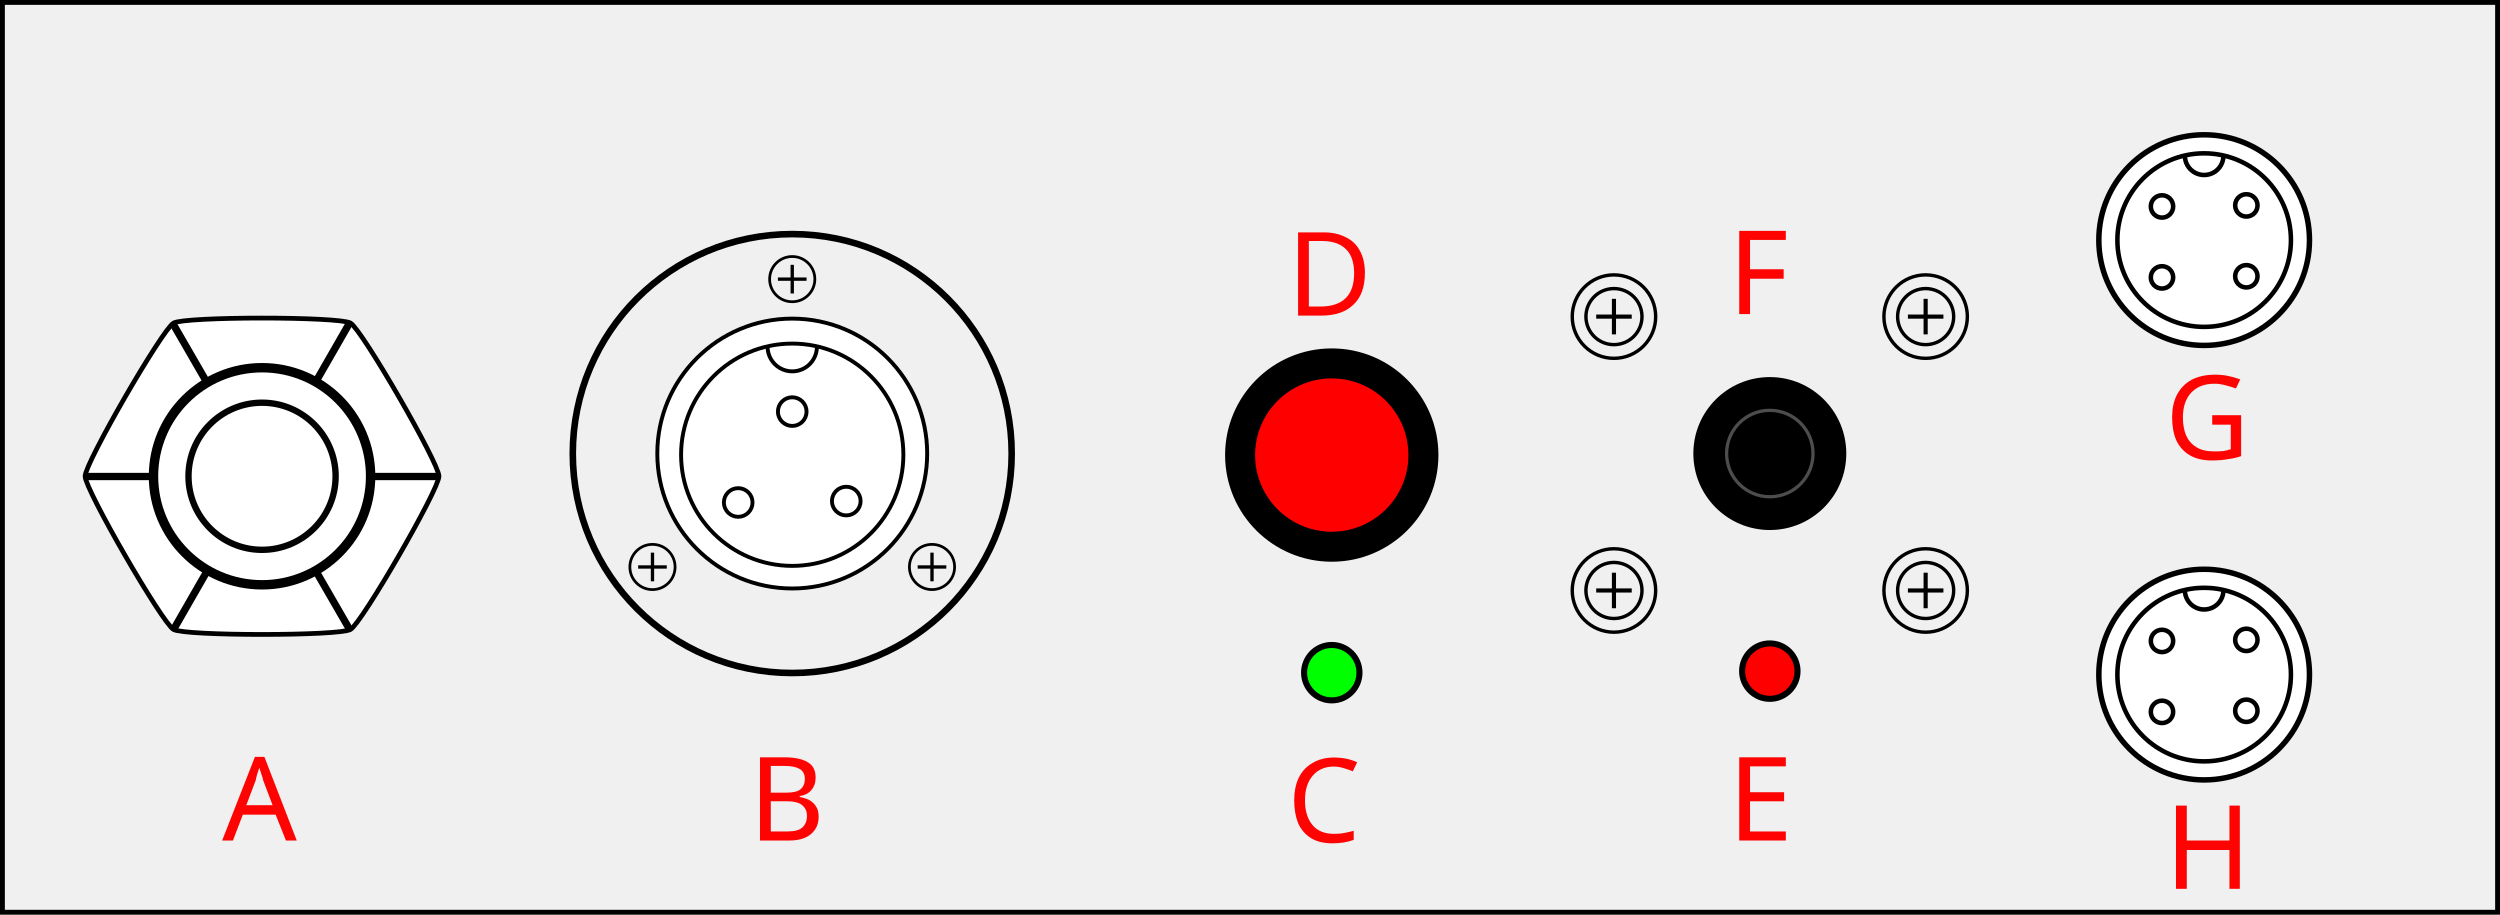
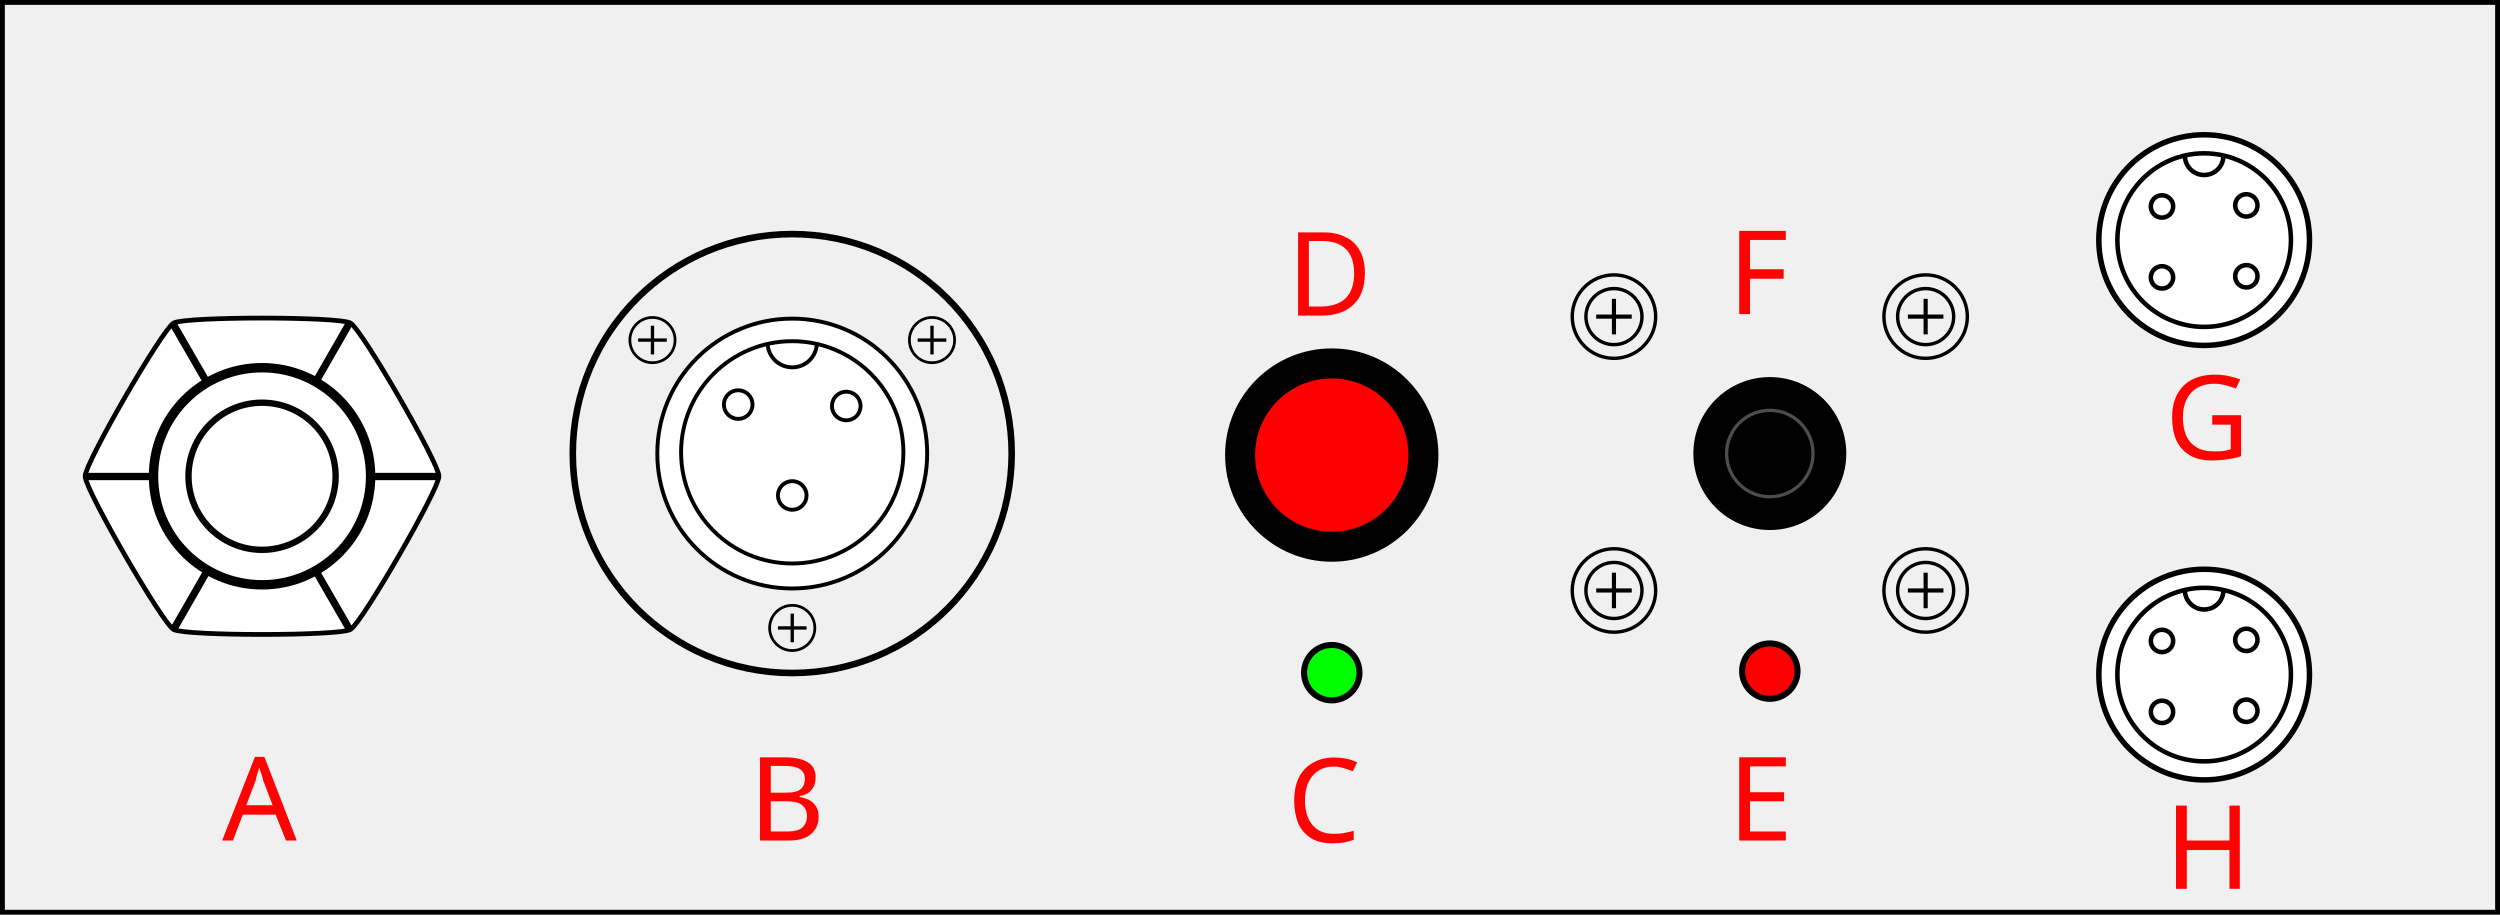
<svg xmlns="http://www.w3.org/2000/svg" width="90.601mm" height="33.148mm" viewBox="0 0 90.601 33.148" version="1.1" id="svg8">
  <defs id="defs2" />
  <g id="layer1" transform="translate(-1.1750311e-4,-1.1750311e-4)">
    <rect style="fill:none;fill-rule:evenodd;stroke:#000000;stroke-width:0.176;stroke-miterlimit:4;stroke-dasharray:none" id="rect10" width="90.425" height="32.972" x="0.088" y="0.088" />
    <g id="g1696" transform="translate(1.5875)">
      <g id="g979-3" transform="matrix(1.328631,0,0,1.328631,-18.81748,-18.54207)">
        <circle style="fill:#ffffff;stroke:#000000;stroke-width:0.15;stroke-miterlimit:4;stroke-dasharray:none" id="path62-8" cx="73.09" cy="20.505" r="2.873" />
        <circle style="fill:#ffffff;stroke:#000000;stroke-width:0.124;stroke-miterlimit:4;stroke-dasharray:none" id="path62-9-9" cx="73.09" cy="20.505" r="2.367" />
        <path style="fill:none;stroke:#000000;stroke-width:0.124;stroke-miterlimit:4;stroke-dasharray:none" id="path919-4" d="m 73.616,18.204 a 0.526,0.526 0 0 1 -0.263,0.455 0.526,0.526 0 0 1 -0.526,0 0.526,0.526 0 0 1 -0.263,-0.455" />
        <g id="g968-9" transform="translate(0.1317978,-0.2869537)">
          <circle style="fill:none;stroke:#000000;stroke-width:0.124;stroke-miterlimit:4;stroke-dasharray:none" id="path927-4" cx="71.808" cy="19.874" r="0.305" />
          <circle style="fill:none;stroke:#000000;stroke-width:0.124;stroke-miterlimit:4;stroke-dasharray:none" id="path927-5-9" cx="74.109" cy="19.845" r="0.305" />
        </g>
        <g id="g964-4" transform="translate(0.03365326,0.04176085)">
          <circle style="fill:none;stroke:#000000;stroke-width:0.124;stroke-miterlimit:4;stroke-dasharray:none" id="path927-6-6" cx="71.906" cy="21.48" r="0.305" />
          <circle style="fill:none;stroke:#000000;stroke-width:0.124;stroke-miterlimit:4;stroke-dasharray:none" id="path927-5-3-8" cx="74.207" cy="21.45" r="0.305" />
        </g>
      </g>
      <g id="g979-3-1" transform="matrix(1.328631,0,0,1.328631,-18.81748,-2.79612)">
        <circle style="fill:#ffffff;stroke:#000000;stroke-width:0.15;stroke-miterlimit:4;stroke-dasharray:none" id="path62-8-9" cx="73.09" cy="20.505" r="2.873" />
        <circle style="fill:#ffffff;stroke:#000000;stroke-width:0.124;stroke-miterlimit:4;stroke-dasharray:none" id="path62-9-9-4" cx="73.09" cy="20.505" r="2.367" />
        <path style="fill:none;stroke:#000000;stroke-width:0.124;stroke-miterlimit:4;stroke-dasharray:none" id="path919-4-0" d="m 73.616,18.204 a 0.526,0.526 0 0 1 -0.263,0.455 0.526,0.526 0 0 1 -0.526,0 0.526,0.526 0 0 1 -0.263,-0.455" />
        <g id="g968-9-4" transform="translate(0.1317978,-0.2869537)">
          <circle style="fill:none;stroke:#000000;stroke-width:0.124;stroke-miterlimit:4;stroke-dasharray:none" id="path927-4-4" cx="71.808" cy="19.874" r="0.305" />
          <circle style="fill:none;stroke:#000000;stroke-width:0.124;stroke-miterlimit:4;stroke-dasharray:none" id="path927-5-9-1" cx="74.109" cy="19.845" r="0.305" />
        </g>
        <g id="g964-4-2" transform="translate(0.03365326,0.04176085)">
          <circle style="fill:none;stroke:#000000;stroke-width:0.124;stroke-miterlimit:4;stroke-dasharray:none" id="path927-6-6-4" cx="71.906" cy="21.48" r="0.305" />
          <circle style="fill:none;stroke:#000000;stroke-width:0.124;stroke-miterlimit:4;stroke-dasharray:none" id="path927-5-3-8-7" cx="74.207" cy="21.45" r="0.305" />
        </g>
      </g>
    </g>
-     <circle style="fill:#ffffff;stroke:#000000;stroke-width:0.142;stroke-miterlimit:4;stroke-dasharray:none" id="path62-8-2" cx="28.711" cy="16.437" r="4.89" />
-     <circle style="fill:#ffffff;stroke:#000000;stroke-width:0.142;stroke-miterlimit:4;stroke-dasharray:none" id="path62-9-9-1" cx="28.711" cy="16.48" r="4.028" />
-     <path style="fill:none;stroke:#000000;stroke-width:0.142;stroke-miterlimit:4;stroke-dasharray:none" id="path919-4-9" d="m 29.606,12.564 a 0.895,0.895 0 0 1 -0.447,0.775 0.895,0.895 0 0 1 -0.895,0 0.895,0.895 0 0 1 -0.447,-0.775" />
-     <circle style="fill:none;stroke:#000000;stroke-width:0.142;stroke-miterlimit:4;stroke-dasharray:none" id="path927-4-6" cx="28.711" cy="14.917" r="0.519" />
-     <g id="g964-4-8" transform="matrix(1.702008,0,0,1.702008,-95.63154,-18.34875)" style="stroke-width:0.083;stroke-miterlimit:4;stroke-dasharray:none">
+     <circle style="fill:#ffffff;stroke:#000000;stroke-width:0.142;stroke-miterlimit:4;stroke-dasharray:none" id="path62-8-2" cx="28.711" cy="-16.437" r="4.89" transform="scale(1,-1)" />
+     <circle style="fill:#ffffff;stroke:#000000;stroke-width:0.142;stroke-miterlimit:4;stroke-dasharray:none" id="path62-9-9-1" cx="28.711" cy="-16.393" r="4.028" transform="scale(1,-1)" />
+     <path style="fill:none;stroke:#000000;stroke-width:0.142;stroke-miterlimit:4;stroke-dasharray:none" id="path919-4-9" d="m -27.817,12.419 a 0.895,0.895 0 0 1 -0.447,0.775 0.895,0.895 0 0 1 -0.895,0 0.895,0.895 0 0 1 -0.447,-0.775" transform="scale(-1,1)" />
+     <circle style="fill:none;stroke:#000000;stroke-width:0.142;stroke-miterlimit:4;stroke-dasharray:none" id="path927-4-6" cx="28.711" cy="-17.956" r="0.519" transform="scale(1,-1)" />
+     <g id="g964-4-8" transform="matrix(1.702008,0,0,-1.702008,-95.63154,51.22178)" style="stroke-width:0.083;stroke-miterlimit:4;stroke-dasharray:none">
      <circle style="fill:none;stroke:#000000;stroke-width:0.083;stroke-miterlimit:4;stroke-dasharray:none" id="path927-6-6-5" cx="71.906" cy="21.48" r="0.305" />
      <circle style="fill:none;stroke:#000000;stroke-width:0.083;stroke-miterlimit:4;stroke-dasharray:none" id="path927-5-3-8-3" cx="74.207" cy="21.45" r="0.305" />
    </g>
-     <circle style="fill:none;stroke:#000000;stroke-width:0.239;stroke-miterlimit:4;stroke-dasharray:none" id="path1467" cx="28.711" cy="16.437" r="7.953" />
-     <g id="g1599" transform="matrix(0.8064305,0,0,0.8064305,8.39705,5.99921)">
+     <circle style="fill:none;stroke:#000000;stroke-width:0.239;stroke-miterlimit:4;stroke-dasharray:none" id="path1467" cx="28.711" cy="-16.437" r="7.953" transform="scale(1,-1)" />
+     <g id="g1599" transform="matrix(0.8064305,0,0,-0.8064305,8.39705,26.87382)">
      <g id="g1513" transform="translate(14.90028,-2.645833)">
        <circle style="fill:none;stroke:#000000;stroke-width:0.124;stroke-miterlimit:4;stroke-dasharray:none" id="path1111-44-7" cx="10.29" cy="7.751" r="1.016" />
        <path style="fill:none;stroke:#000000;stroke-width:0.15;stroke-linecap:butt;stroke-linejoin:miter;stroke-miterlimit:4;stroke-dasharray:none;stroke-opacity:1" d="M 10.29,7.107 V 8.395" id="path1115-2-2" />
        <path style="fill:none;stroke:#000000;stroke-width:0.15;stroke-linecap:butt;stroke-linejoin:miter;stroke-miterlimit:4;stroke-dasharray:none;stroke-opacity:1" d="m 9.646,7.751 h 1.287" id="path1156-6-1" />
      </g>
      <g id="g1513-0" transform="translate(21.18111,10.28988)">
        <circle style="fill:none;stroke:#000000;stroke-width:0.124;stroke-miterlimit:4;stroke-dasharray:none" id="path1111-44-7-7" cx="10.29" cy="7.751" r="1.016" />
        <path style="fill:none;stroke:#000000;stroke-width:0.15;stroke-linecap:butt;stroke-linejoin:miter;stroke-miterlimit:4;stroke-dasharray:none;stroke-opacity:1" d="M 10.29,7.107 V 8.395" id="path1115-2-2-7" />
        <path style="fill:none;stroke:#000000;stroke-width:0.15;stroke-linecap:butt;stroke-linejoin:miter;stroke-miterlimit:4;stroke-dasharray:none;stroke-opacity:1" d="m 9.646,7.751 h 1.287" id="path1156-6-1-0" />
      </g>
      <g id="g1513-2" transform="translate(8.619441,10.28988)">
        <circle style="fill:none;stroke:#000000;stroke-width:0.124;stroke-miterlimit:4;stroke-dasharray:none" id="path1111-44-7-9" cx="10.29" cy="7.751" r="1.016" />
        <path style="fill:none;stroke:#000000;stroke-width:0.15;stroke-linecap:butt;stroke-linejoin:miter;stroke-miterlimit:4;stroke-dasharray:none;stroke-opacity:1" d="M 10.29,7.107 V 8.395" id="path1115-2-2-3" />
        <path style="fill:none;stroke:#000000;stroke-width:0.15;stroke-linecap:butt;stroke-linejoin:miter;stroke-miterlimit:4;stroke-dasharray:none;stroke-opacity:1" d="m 9.646,7.751 h 1.287" id="path1156-6-1-6" />
      </g>
    </g>
    <path style="fill:#ffffff;stroke:#000000;stroke-width:0.172;stroke-miterlimit:4;stroke-dasharray:none" id="path2035" d="M 6.29,22.813 C 5.874,22.573 3.084,17.741 3.084,17.26 c 0,-0.481 2.79,-5.313 3.206,-5.553 0.416,-0.24 5.996,-0.24 6.412,0 0.416,0.24 3.206,5.072 3.206,5.553 0,0.481 -2.79,5.313 -3.206,5.553 -0.416,0.24 -5.996,0.24 -6.412,0 z" />
    <path style="fill:none;stroke:#000000;stroke-width:0.265px;stroke-linecap:butt;stroke-linejoin:miter;stroke-opacity:1" d="M 6.26,11.717 12.662,22.797" id="path2054" />
    <path style="fill:none;stroke:#000000;stroke-width:0.265px;stroke-linecap:butt;stroke-linejoin:miter;stroke-opacity:1" d="M 6.29,22.813 12.662,11.717" id="path2056" />
    <path style="fill:none;stroke:#000000;stroke-width:0.265px;stroke-linecap:butt;stroke-linejoin:miter;stroke-opacity:1" d="M 3.047,17.269 H 15.875" id="path2058" />
    <circle style="fill:#ffffff;stroke:#000000;stroke-width:0.341;stroke-miterlimit:4;stroke-dasharray:none" id="path2037-0" cx="9.497" cy="17.26" r="3.934" />
    <circle style="opacity:0.987;fill:#ffffff;stroke:#000000;stroke-width:0.231;stroke-miterlimit:4;stroke-dasharray:none" id="path2037" cx="9.497" cy="17.26" r="2.666" />
    <text xml:space="preserve" style="font-style:normal;font-weight:normal;font-size:4.233px;line-height:1.25;font-family:sans-serif;opacity:0.987;fill:#000000;fill-opacity:1;stroke:none;stroke-width:0.265" x="8.05" y="30.458" id="text2086">
      <tspan id="tspan2084" x="8.05" y="30.458" style="font-size:4.233px;fill:#ff0000;stroke-width:0.265">A</tspan>
    </text>
    <text xml:space="preserve" style="font-style:normal;font-weight:normal;font-size:4.233px;line-height:1.25;font-family:sans-serif;opacity:0.987;fill:#000000;fill-opacity:1;stroke:none;stroke-width:0.265" x="27.137" y="30.458" id="text2086-3">
      <tspan id="tspan2084-0" x="27.137" y="30.458" style="font-size:4.233px;fill:#ff0000;stroke-width:0.265">B</tspan>
    </text>
    <circle style="opacity:0.999;fill:#ff0000;stroke:#000000;stroke-width:0.22;stroke-miterlimit:4;stroke-dasharray:none" id="path35-6" cx="64.139" cy="24.322" r="1.004" />
    <circle style="fill:#000000;stroke:#000000;stroke-width:0.343" id="path52" cx="64.139" cy="16.437" r="2.6" />
    <g id="g1201" transform="translate(16.33244,2.740845)">
      <g id="g1162" transform="translate(3.274052,2.071339)">
        <circle style="fill:none;stroke:#000000;stroke-width:0.124;stroke-miterlimit:4;stroke-dasharray:none" id="path1111" cx="38.884" cy="6.662" r="1.016" />
        <circle style="fill:none;stroke:#000000;stroke-width:0.124;stroke-miterlimit:4;stroke-dasharray:none" id="path1113" cx="38.884" cy="6.662" r="1.512" />
        <path style="fill:none;stroke:#000000;stroke-width:0.15;stroke-linecap:butt;stroke-linejoin:miter;stroke-miterlimit:4;stroke-dasharray:none;stroke-opacity:1" d="M 38.884,6.018 V 7.306" id="path1115" />
        <path style="fill:none;stroke:#000000;stroke-width:0.15;stroke-linecap:butt;stroke-linejoin:miter;stroke-miterlimit:4;stroke-dasharray:none;stroke-opacity:1" d="m 38.241,6.662 h 1.287" id="path1156" />
      </g>
      <g id="g1162-4" transform="translate(14.5696,2.071339)">
        <circle style="fill:none;stroke:#000000;stroke-width:0.124;stroke-miterlimit:4;stroke-dasharray:none" id="path1111-4" cx="38.884" cy="6.662" r="1.016" />
        <circle style="fill:none;stroke:#000000;stroke-width:0.124;stroke-miterlimit:4;stroke-dasharray:none" id="path1113-5" cx="38.884" cy="6.662" r="1.512" />
        <path style="fill:none;stroke:#000000;stroke-width:0.15;stroke-linecap:butt;stroke-linejoin:miter;stroke-miterlimit:4;stroke-dasharray:none;stroke-opacity:1" d="M 38.884,6.018 V 7.306" id="path1115-3" />
        <path style="fill:none;stroke:#000000;stroke-width:0.15;stroke-linecap:butt;stroke-linejoin:miter;stroke-miterlimit:4;stroke-dasharray:none;stroke-opacity:1" d="m 38.241,6.662 h 1.287" id="path1156-5" />
      </g>
    </g>
    <g id="g1162-7" transform="translate(19.60649,14.73718)">
      <circle style="fill:none;stroke:#000000;stroke-width:0.124;stroke-miterlimit:4;stroke-dasharray:none" id="path1111-44" cx="38.884" cy="6.662" r="1.016" />
      <circle style="fill:none;stroke:#000000;stroke-width:0.124;stroke-miterlimit:4;stroke-dasharray:none" id="path1113-9" cx="38.884" cy="6.662" r="1.512" />
      <path style="fill:none;stroke:#000000;stroke-width:0.15;stroke-linecap:butt;stroke-linejoin:miter;stroke-miterlimit:4;stroke-dasharray:none;stroke-opacity:1" d="M 38.884,6.018 V 7.306" id="path1115-2" />
      <path style="fill:none;stroke:#000000;stroke-width:0.15;stroke-linecap:butt;stroke-linejoin:miter;stroke-miterlimit:4;stroke-dasharray:none;stroke-opacity:1" d="m 38.241,6.662 h 1.287" id="path1156-6" />
    </g>
    <g id="g1162-4-0" transform="translate(30.90205,14.73718)">
      <circle style="fill:none;stroke:#000000;stroke-width:0.124;stroke-miterlimit:4;stroke-dasharray:none" id="path1111-4-9" cx="38.884" cy="6.662" r="1.016" />
      <circle style="fill:none;stroke:#000000;stroke-width:0.124;stroke-miterlimit:4;stroke-dasharray:none" id="path1113-5-3" cx="38.884" cy="6.662" r="1.512" />
      <path style="fill:none;stroke:#000000;stroke-width:0.15;stroke-linecap:butt;stroke-linejoin:miter;stroke-miterlimit:4;stroke-dasharray:none;stroke-opacity:1" d="M 38.884,6.018 V 7.306" id="path1115-3-6" />
      <path style="fill:none;stroke:#000000;stroke-width:0.15;stroke-linecap:butt;stroke-linejoin:miter;stroke-miterlimit:4;stroke-dasharray:none;stroke-opacity:1" d="m 38.241,6.662 h 1.287" id="path1156-5-6" />
    </g>
    <circle style="fill:#000000;stroke:#4d4d4d;stroke-width:0.119;stroke-miterlimit:4;stroke-dasharray:none" id="path1273" cx="64.139" cy="16.437" r="1.566" />
    <text xml:space="preserve" style="font-style:normal;font-weight:normal;font-size:4.233px;line-height:1.25;font-family:sans-serif;opacity:0.987;fill:#000000;fill-opacity:1;stroke:none;stroke-width:0.265" x="62.624" y="30.458" id="text2086-3-7">
      <tspan id="tspan2084-0-2" x="62.624" y="30.458" style="font-size:4.233px;fill:#ff0000;stroke-width:0.265">E</tspan>
    </text>
    <text xml:space="preserve" style="font-style:normal;font-weight:normal;font-size:4.233px;line-height:1.25;font-family:sans-serif;opacity:0.987;fill:#000000;fill-opacity:1;stroke:none;stroke-width:0.265" x="62.624" y="11.385" id="text2086-3-7-1">
      <tspan id="tspan2084-0-2-5" x="62.624" y="11.385" style="font-size:4.233px;fill:#ff0000;stroke-width:0.265">F</tspan>
    </text>
    <g id="g31" transform="translate(-22.58335,-174.74)">
      <circle style="fill:#000000;stroke:#000000;stroke-width:0.265" id="path12" cx="70.847" cy="191.232" r="3.733" />
      <circle style="fill:#ff0000;stroke:#ff0000;stroke-width:0.19" id="path12-9" cx="70.847" cy="191.232" r="2.683" />
    </g>
    <circle style="opacity:0.999;fill:#00ff00;stroke:#000000;stroke-width:0.22;stroke-miterlimit:4;stroke-dasharray:none" id="path35-6-3" cx="48.264" cy="24.378" r="1.004" />
    <text xml:space="preserve" style="font-style:normal;font-weight:normal;font-size:4.233px;line-height:1.25;font-family:sans-serif;opacity:0.987;fill:#000000;fill-opacity:1;stroke:none;stroke-width:0.265" x="46.638" y="30.514" id="text2086-3-7-8">
      <tspan id="tspan2084-0-2-7" x="46.638" y="30.514" style="font-size:4.233px;fill:#ff0000;stroke-width:0.265">C</tspan>
    </text>
    <text xml:space="preserve" style="font-style:normal;font-weight:normal;font-size:4.233px;line-height:1.25;font-family:sans-serif;opacity:0.987;fill:#000000;fill-opacity:1;stroke:none;stroke-width:0.265" x="46.638" y="11.441" id="text2086-3-7-1-8">
      <tspan id="tspan2084-0-2-5-3" x="46.638" y="11.441" style="font-size:4.233px;fill:#ff0000;stroke-width:0.265">D</tspan>
    </text>
    <text xml:space="preserve" style="font-style:normal;font-weight:normal;font-size:4.233px;line-height:1.25;font-family:sans-serif;opacity:0.987;fill:#000000;fill-opacity:1;stroke:none;stroke-width:0.265" x="78.452" y="16.64" id="text2086-3-7-8-8">
      <tspan id="tspan2084-0-2-7-3" x="78.452" y="16.64" style="font-size:4.233px;fill:#ff0000;stroke-width:0.265">G</tspan>
    </text>
    <text xml:space="preserve" style="font-style:normal;font-weight:normal;font-size:4.233px;line-height:1.25;font-family:sans-serif;opacity:0.987;fill:#000000;fill-opacity:1;stroke:none;stroke-width:0.265" x="78.452" y="32.208" id="text2086-3-7-8-5">
      <tspan id="tspan2084-0-2-7-5" x="78.452" y="32.208" style="font-size:4.233px;fill:#ff0000;stroke-width:0.265">H</tspan>
    </text>
  </g>
</svg>
